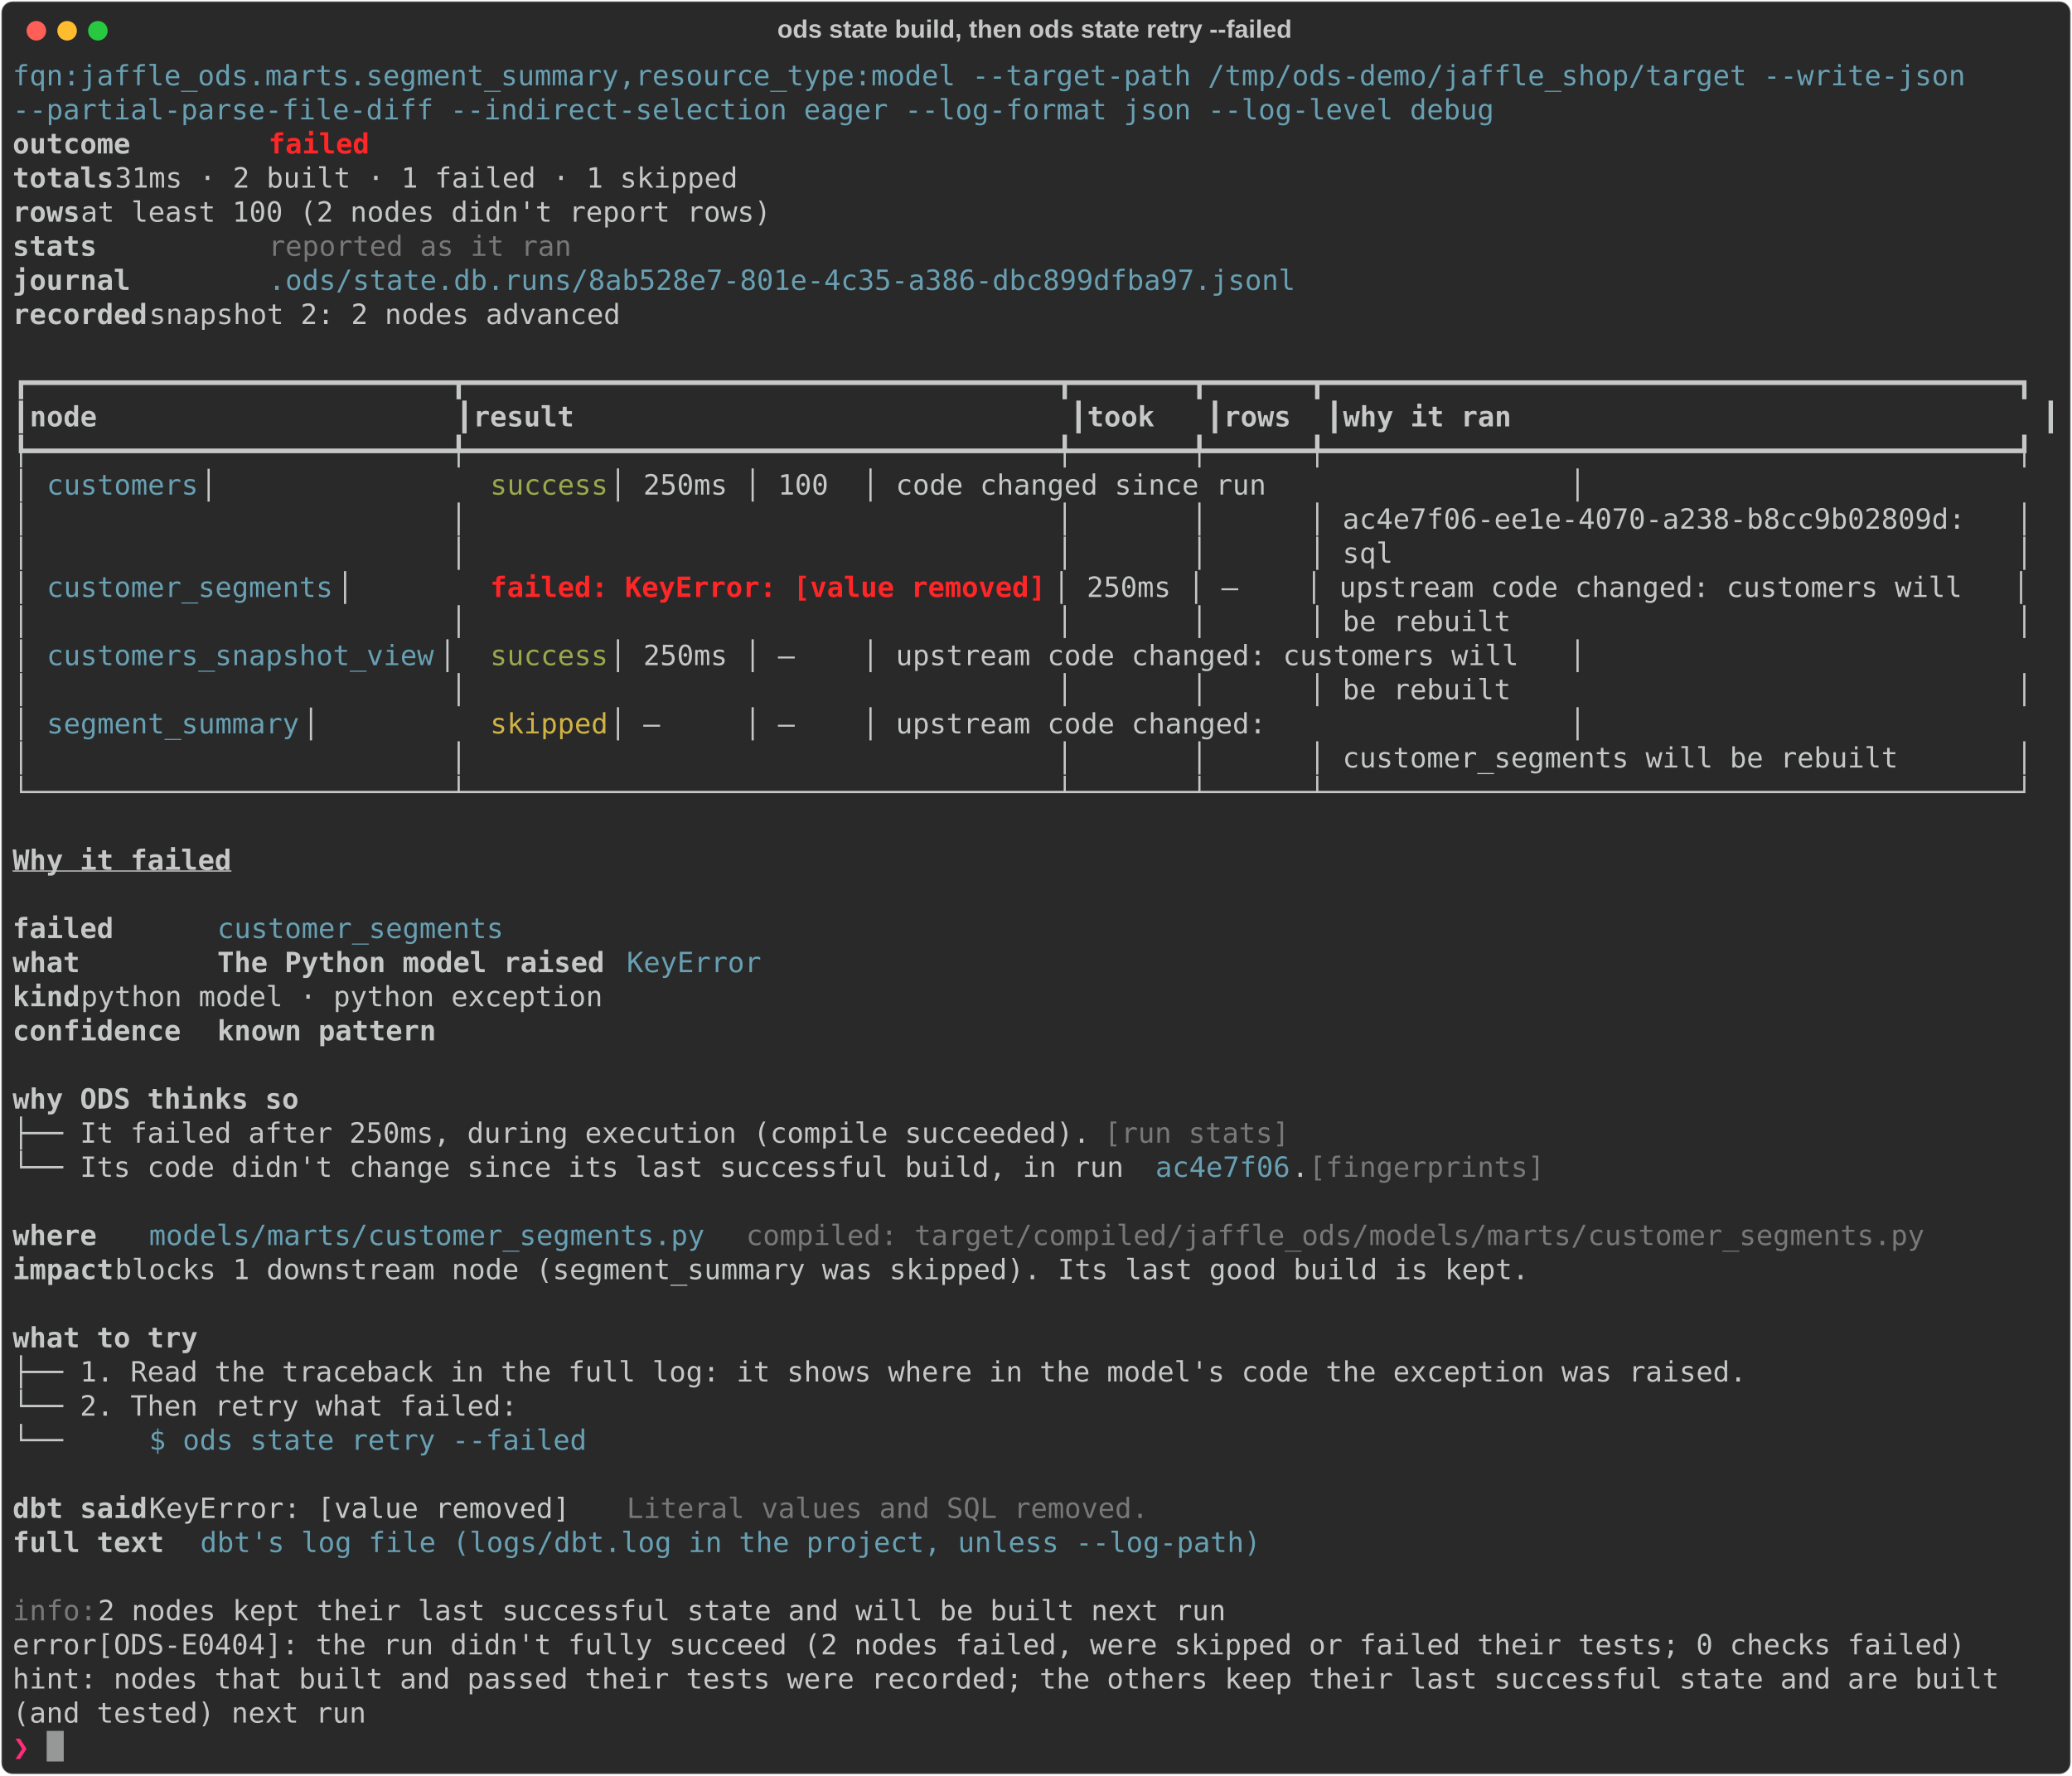
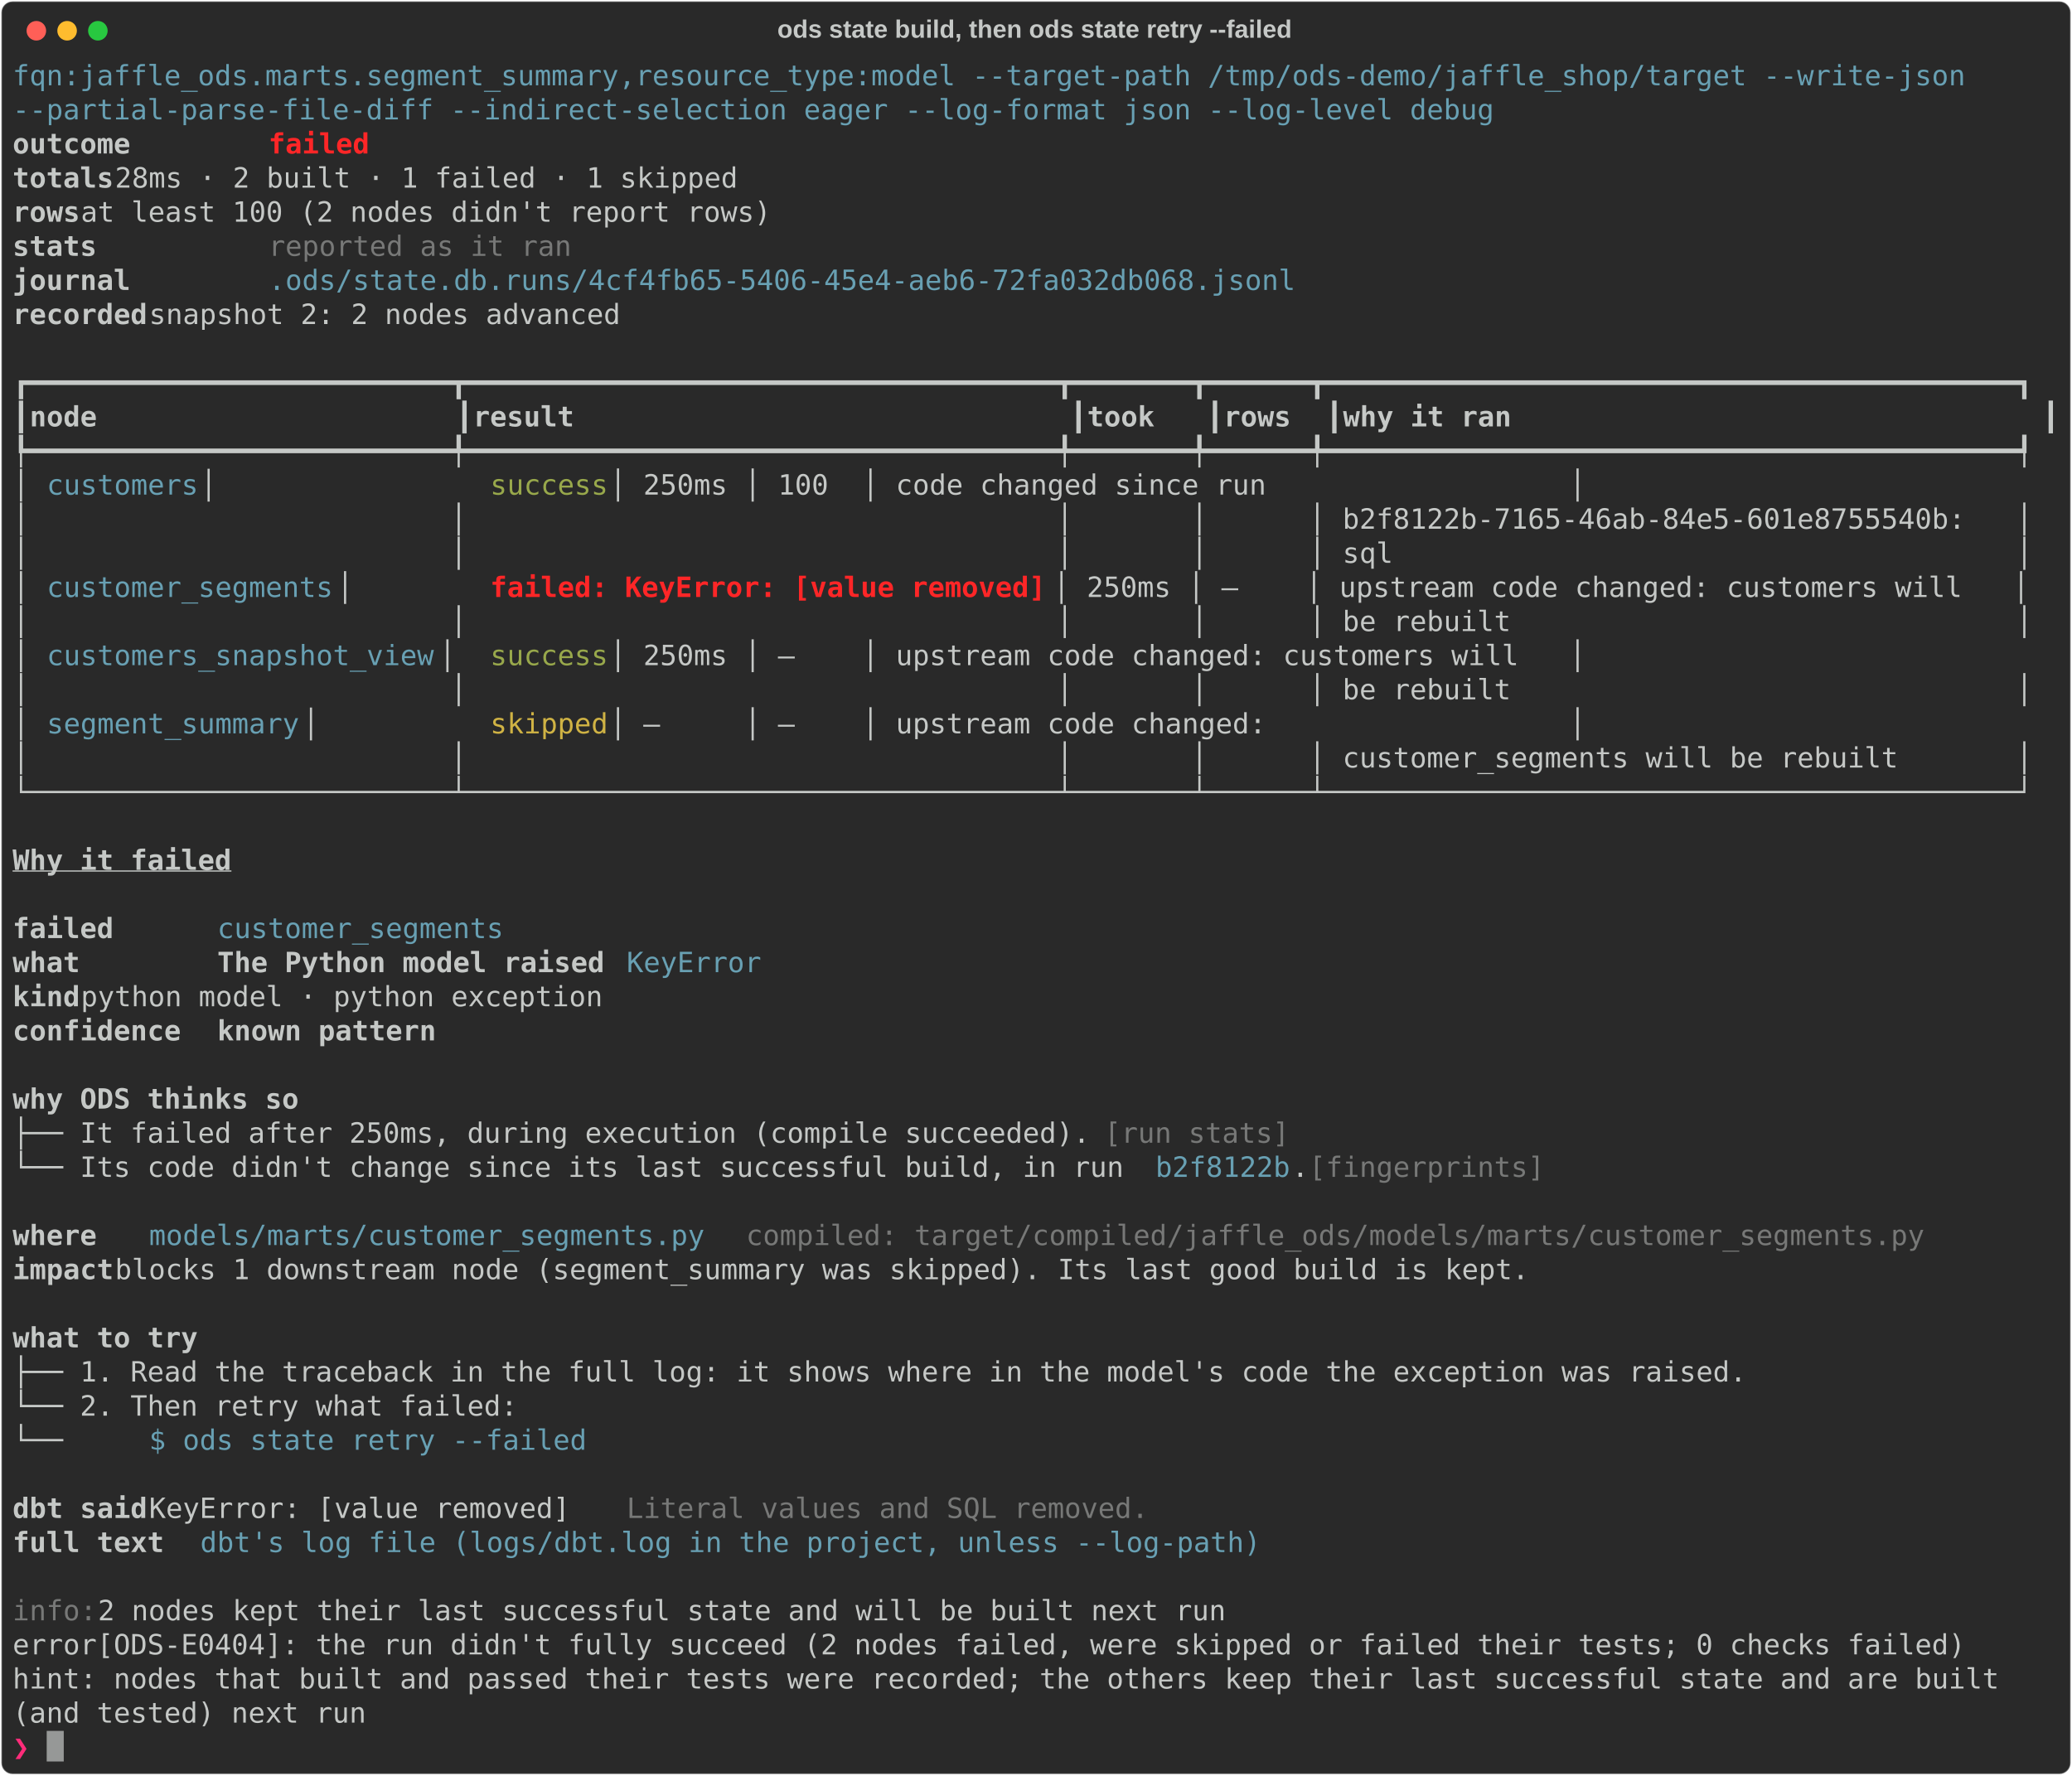
<svg xmlns="http://www.w3.org/2000/svg" class="rich-terminal" viewBox="0 0 1482 1270.0">
  <style>

    @font-face {
        font-family: "Fira Code";
        src: local("FiraCode-Regular"),
                url("https://cdnjs.cloudflare.com/ajax/libs/firacode/6.2.0/woff2/FiraCode-Regular.woff2") format("woff2"),
                url("https://cdnjs.cloudflare.com/ajax/libs/firacode/6.2.0/woff/FiraCode-Regular.woff") format("woff");
        font-style: normal;
        font-weight: 400;
    }
    @font-face {
        font-family: "Fira Code";
        src: local("FiraCode-Bold"),
                url("https://cdnjs.cloudflare.com/ajax/libs/firacode/6.2.0/woff2/FiraCode-Bold.woff2") format("woff2"),
                url("https://cdnjs.cloudflare.com/ajax/libs/firacode/6.2.0/woff/FiraCode-Bold.woff") format("woff");
        font-style: bold;
        font-weight: 700;
    }

    .rich-record-matrix {
        font-family: Fira Code, monospace;
        font-size: 20px;
        line-height: 24.4px;
        font-variant-east-asian: full-width;
    }

    .rich-record-title {
        font-size: 18px;
        font-weight: bold;
        font-family: arial;
    }

    .rich-record-r1 { fill: #68a0b3 }
.rich-record-r2 { fill: #c5c8c6 }
.rich-record-r3 { fill: #c5c8c6;font-weight: bold }
.rich-record-r4 { fill: #ff2627;font-weight: bold }
.rich-record-r5 { fill: #777877 }
.rich-record-r6 { fill: #98a84b }
.rich-record-r7 { fill: #d0b344 }
.rich-record-r8 { fill: #c5c8c6;font-weight: bold;text-decoration: underline; }
.rich-record-r9 { fill: #ff2c7a;font-weight: bold }
    </style>
  <defs>
    <clipPath id="rich-record-clip-terminal">
      <rect x="0" y="0" width="1463.0" height="1219.0" />
    </clipPath>
    <clipPath id="rich-record-line-0">
      <rect x="0" y="1.5" width="1464" height="24.65" />
    </clipPath>
    <clipPath id="rich-record-line-1">
      <rect x="0" y="25.9" width="1464" height="24.65" />
    </clipPath>
    <clipPath id="rich-record-line-2">
      <rect x="0" y="50.3" width="1464" height="24.65" />
    </clipPath>
    <clipPath id="rich-record-line-3">
      <rect x="0" y="74.7" width="1464" height="24.65" />
    </clipPath>
    <clipPath id="rich-record-line-4">
      <rect x="0" y="99.1" width="1464" height="24.65" />
    </clipPath>
    <clipPath id="rich-record-line-5">
      <rect x="0" y="123.5" width="1464" height="24.65" />
    </clipPath>
    <clipPath id="rich-record-line-6">
      <rect x="0" y="147.9" width="1464" height="24.65" />
    </clipPath>
    <clipPath id="rich-record-line-7">
      <rect x="0" y="172.3" width="1464" height="24.65" />
    </clipPath>
    <clipPath id="rich-record-line-8">
      <rect x="0" y="196.7" width="1464" height="24.65" />
    </clipPath>
    <clipPath id="rich-record-line-9">
      <rect x="0" y="221.1" width="1464" height="24.65" />
    </clipPath>
    <clipPath id="rich-record-line-10">
      <rect x="0" y="245.5" width="1464" height="24.65" />
    </clipPath>
    <clipPath id="rich-record-line-11">
      <rect x="0" y="269.9" width="1464" height="24.65" />
    </clipPath>
    <clipPath id="rich-record-line-12">
      <rect x="0" y="294.3" width="1464" height="24.65" />
    </clipPath>
    <clipPath id="rich-record-line-13">
      <rect x="0" y="318.7" width="1464" height="24.65" />
    </clipPath>
    <clipPath id="rich-record-line-14">
      <rect x="0" y="343.1" width="1464" height="24.65" />
    </clipPath>
    <clipPath id="rich-record-line-15">
      <rect x="0" y="367.5" width="1464" height="24.65" />
    </clipPath>
    <clipPath id="rich-record-line-16">
      <rect x="0" y="391.9" width="1464" height="24.65" />
    </clipPath>
    <clipPath id="rich-record-line-17">
      <rect x="0" y="416.3" width="1464" height="24.65" />
    </clipPath>
    <clipPath id="rich-record-line-18">
      <rect x="0" y="440.7" width="1464" height="24.65" />
    </clipPath>
    <clipPath id="rich-record-line-19">
      <rect x="0" y="465.1" width="1464" height="24.65" />
    </clipPath>
    <clipPath id="rich-record-line-20">
      <rect x="0" y="489.5" width="1464" height="24.65" />
    </clipPath>
    <clipPath id="rich-record-line-21">
      <rect x="0" y="513.9" width="1464" height="24.65" />
    </clipPath>
    <clipPath id="rich-record-line-22">
      <rect x="0" y="538.3" width="1464" height="24.65" />
    </clipPath>
    <clipPath id="rich-record-line-23">
      <rect x="0" y="562.7" width="1464" height="24.65" />
    </clipPath>
    <clipPath id="rich-record-line-24">
      <rect x="0" y="587.1" width="1464" height="24.65" />
    </clipPath>
    <clipPath id="rich-record-line-25">
      <rect x="0" y="611.5" width="1464" height="24.65" />
    </clipPath>
    <clipPath id="rich-record-line-26">
      <rect x="0" y="635.9" width="1464" height="24.65" />
    </clipPath>
    <clipPath id="rich-record-line-27">
      <rect x="0" y="660.3" width="1464" height="24.65" />
    </clipPath>
    <clipPath id="rich-record-line-28">
      <rect x="0" y="684.7" width="1464" height="24.65" />
    </clipPath>
    <clipPath id="rich-record-line-29">
      <rect x="0" y="709.1" width="1464" height="24.65" />
    </clipPath>
    <clipPath id="rich-record-line-30">
      <rect x="0" y="733.5" width="1464" height="24.65" />
    </clipPath>
    <clipPath id="rich-record-line-31">
      <rect x="0" y="757.9" width="1464" height="24.65" />
    </clipPath>
    <clipPath id="rich-record-line-32">
      <rect x="0" y="782.3" width="1464" height="24.65" />
    </clipPath>
    <clipPath id="rich-record-line-33">
      <rect x="0" y="806.7" width="1464" height="24.65" />
    </clipPath>
    <clipPath id="rich-record-line-34">
      <rect x="0" y="831.1" width="1464" height="24.65" />
    </clipPath>
    <clipPath id="rich-record-line-35">
      <rect x="0" y="855.5" width="1464" height="24.65" />
    </clipPath>
    <clipPath id="rich-record-line-36">
      <rect x="0" y="879.9" width="1464" height="24.65" />
    </clipPath>
    <clipPath id="rich-record-line-37">
      <rect x="0" y="904.3" width="1464" height="24.65" />
    </clipPath>
    <clipPath id="rich-record-line-38">
      <rect x="0" y="928.7" width="1464" height="24.65" />
    </clipPath>
    <clipPath id="rich-record-line-39">
      <rect x="0" y="953.1" width="1464" height="24.65" />
    </clipPath>
    <clipPath id="rich-record-line-40">
      <rect x="0" y="977.5" width="1464" height="24.65" />
    </clipPath>
    <clipPath id="rich-record-line-41">
      <rect x="0" y="1001.9" width="1464" height="24.65" />
    </clipPath>
    <clipPath id="rich-record-line-42">
      <rect x="0" y="1026.3" width="1464" height="24.65" />
    </clipPath>
    <clipPath id="rich-record-line-43">
      <rect x="0" y="1050.7" width="1464" height="24.65" />
    </clipPath>
    <clipPath id="rich-record-line-44">
      <rect x="0" y="1075.1" width="1464" height="24.65" />
    </clipPath>
    <clipPath id="rich-record-line-45">
      <rect x="0" y="1099.5" width="1464" height="24.65" />
    </clipPath>
    <clipPath id="rich-record-line-46">
      <rect x="0" y="1123.9" width="1464" height="24.65" />
    </clipPath>
    <clipPath id="rich-record-line-47">
      <rect x="0" y="1148.3" width="1464" height="24.65" />
    </clipPath>
    <clipPath id="rich-record-line-48">
      <rect x="0" y="1172.7" width="1464" height="24.65" />
    </clipPath>
  </defs>
  <rect fill="#292929" stroke="rgba(255,255,255,0.35)" stroke-width="1" x="1" y="1" width="1480" height="1268" rx="8" />
  <text class="rich-record-title" fill="#c5c8c6" text-anchor="middle" x="740" y="27">ods state build, then ods state retry --failed</text>
  <g transform="translate(26,22)">
    <circle cx="0" cy="0" r="7" fill="#ff5f57" />
    <circle cx="22" cy="0" r="7" fill="#febc2e" />
    <circle cx="44" cy="0" r="7" fill="#28c840" />
  </g>
  <g transform="translate(9, 41)" clip-path="url(#rich-record-clip-terminal)">
    <g class="rich-record-matrix">
      <text class="rich-record-r1" x="0" y="20" textLength="1427.4" clip-path="url(#rich-record-line-0)">fqn:jaffle_ods.marts.segment_summary,resource_type:model --target-path /tmp/ods-demo/jaffle_shop/target --write-json </text>
      <text class="rich-record-r2" x="1464" y="20" textLength="12.2" clip-path="url(#rich-record-line-0)">
</text>
      <text class="rich-record-r1" x="0" y="44.4" textLength="1073.6" clip-path="url(#rich-record-line-1)">--partial-parse-file-diff --indirect-selection eager --log-format json --log-level debug</text>
      <text class="rich-record-r2" x="1464" y="44.4" textLength="12.2" clip-path="url(#rich-record-line-1)">
</text>
      <text class="rich-record-r3" x="0" y="68.8" textLength="85.4" clip-path="url(#rich-record-line-2)">outcome</text>
      <text class="rich-record-r4" x="183" y="68.8" textLength="73.2" clip-path="url(#rich-record-line-2)">failed</text>
      <text class="rich-record-r2" x="1464" y="68.8" textLength="12.2" clip-path="url(#rich-record-line-2)">
</text>
      <text class="rich-record-r3" x="0" y="93.2" textLength="73.2" clip-path="url(#rich-record-line-3)">totals</text>
-       <text class="rich-record-r2" x="73.2" y="93.2" textLength="1390.8" clip-path="url(#rich-record-line-3)">         31ms · 2 built · 1 failed · 1 skipped                                                                    </text>
+       <text class="rich-record-r2" x="73.2" y="93.2" textLength="1390.8" clip-path="url(#rich-record-line-3)">         28ms · 2 built · 1 failed · 1 skipped                                                                    </text>
      <text class="rich-record-r2" x="1464" y="93.2" textLength="12.2" clip-path="url(#rich-record-line-3)">
</text>
      <text class="rich-record-r3" x="0" y="117.6" textLength="48.8" clip-path="url(#rich-record-line-4)">rows</text>
      <text class="rich-record-r2" x="48.8" y="117.6" textLength="1415.2" clip-path="url(#rich-record-line-4)">           at least 100 (2 nodes didn't report rows)                                                                </text>
      <text class="rich-record-r2" x="1464" y="117.6" textLength="12.2" clip-path="url(#rich-record-line-4)">
</text>
      <text class="rich-record-r3" x="0" y="142" textLength="61" clip-path="url(#rich-record-line-5)">stats</text>
      <text class="rich-record-r5" x="183" y="142" textLength="219.6" clip-path="url(#rich-record-line-5)">reported as it ran</text>
      <text class="rich-record-r2" x="1464" y="142" textLength="12.2" clip-path="url(#rich-record-line-5)">
</text>
      <text class="rich-record-r3" x="0" y="166.4" textLength="85.4" clip-path="url(#rich-record-line-6)">journal</text>
-       <text class="rich-record-r1" x="183" y="166.4" textLength="744.2" clip-path="url(#rich-record-line-6)">.ods/state.db.runs/8ab528e7-801e-4c35-a386-dbc899dfba97.jsonl</text>
+       <text class="rich-record-r1" x="183" y="166.4" textLength="744.2" clip-path="url(#rich-record-line-6)">.ods/state.db.runs/4cf4fb65-5406-45e4-aeb6-72fa032db068.jsonl</text>
      <text class="rich-record-r2" x="1464" y="166.4" textLength="12.2" clip-path="url(#rich-record-line-6)">
</text>
      <text class="rich-record-r3" x="0" y="190.8" textLength="97.6" clip-path="url(#rich-record-line-7)">recorded</text>
      <text class="rich-record-r2" x="97.6" y="190.8" textLength="1366.4" clip-path="url(#rich-record-line-7)">       snapshot 2: 2 nodes advanced                                                                             </text>
      <text class="rich-record-r2" x="1464" y="190.8" textLength="12.2" clip-path="url(#rich-record-line-7)">
</text>
      <text class="rich-record-r2" x="1464" y="215.2" textLength="12.2" clip-path="url(#rich-record-line-8)">
</text>
      <text class="rich-record-r2" x="0" y="239.6" textLength="1464" clip-path="url(#rich-record-line-9)">┏━━━━━━━━━━━━━━━━━━━━━━━━━┳━━━━━━━━━━━━━━━━━━━━━━━━━━━━━━━━━━━┳━━━━━━━┳━━━━━━┳━━━━━━━━━━━━━━━━━━━━━━━━━━━━━━━━━━━━━━━━━┓</text>
      <text class="rich-record-r2" x="1464" y="239.6" textLength="12.2" clip-path="url(#rich-record-line-9)">
</text>
      <text class="rich-record-r2" x="0" y="264" textLength="12.2" clip-path="url(#rich-record-line-10)">┃</text>
      <text class="rich-record-r3" x="12.2" y="264" textLength="305" clip-path="url(#rich-record-line-10)"> node                    </text>
      <text class="rich-record-r2" x="317.2" y="264" textLength="12.2" clip-path="url(#rich-record-line-10)">┃</text>
      <text class="rich-record-r3" x="329.4" y="264" textLength="427" clip-path="url(#rich-record-line-10)"> result                            </text>
      <text class="rich-record-r2" x="756.4" y="264" textLength="12.2" clip-path="url(#rich-record-line-10)">┃</text>
      <text class="rich-record-r3" x="768.6" y="264" textLength="85.4" clip-path="url(#rich-record-line-10)"> took  </text>
      <text class="rich-record-r2" x="854" y="264" textLength="12.2" clip-path="url(#rich-record-line-10)">┃</text>
      <text class="rich-record-r3" x="866.2" y="264" textLength="73.2" clip-path="url(#rich-record-line-10)"> rows </text>
      <text class="rich-record-r2" x="939.4" y="264" textLength="12.2" clip-path="url(#rich-record-line-10)">┃</text>
      <text class="rich-record-r3" x="951.6" y="264" textLength="500.2" clip-path="url(#rich-record-line-10)"> why it ran                              </text>
      <text class="rich-record-r2" x="1451.8" y="264" textLength="12.2" clip-path="url(#rich-record-line-10)">┃</text>
      <text class="rich-record-r2" x="1464" y="264" textLength="12.2" clip-path="url(#rich-record-line-10)">
</text>
      <text class="rich-record-r2" x="0" y="288.4" textLength="1464" clip-path="url(#rich-record-line-11)">┡━━━━━━━━━━━━━━━━━━━━━━━━━╇━━━━━━━━━━━━━━━━━━━━━━━━━━━━━━━━━━━╇━━━━━━━╇━━━━━━╇━━━━━━━━━━━━━━━━━━━━━━━━━━━━━━━━━━━━━━━━━┩</text>
      <text class="rich-record-r2" x="1464" y="288.4" textLength="12.2" clip-path="url(#rich-record-line-11)">
</text>
      <text class="rich-record-r2" x="0" y="312.8" textLength="24.4" clip-path="url(#rich-record-line-12)">│ </text>
      <text class="rich-record-r1" x="24.4" y="312.8" textLength="109.8" clip-path="url(#rich-record-line-12)">customers</text>
      <text class="rich-record-r2" x="134.2" y="312.8" textLength="207.4" clip-path="url(#rich-record-line-12)">               │ </text>
      <text class="rich-record-r6" x="341.6" y="312.8" textLength="85.4" clip-path="url(#rich-record-line-12)">success</text>
      <text class="rich-record-r2" x="427" y="312.8" textLength="1037" clip-path="url(#rich-record-line-12)">                           │ 250ms │ 100  │ code changed since run                  │</text>
      <text class="rich-record-r2" x="1464" y="312.8" textLength="12.2" clip-path="url(#rich-record-line-12)">
</text>
-       <text class="rich-record-r2" x="0" y="337.2" textLength="1464" clip-path="url(#rich-record-line-13)">│                         │                                   │       │      │ ac4e7f06-ee1e-4070-a238-b8cc9b02809d:   │</text>
+       <text class="rich-record-r2" x="0" y="337.2" textLength="1464" clip-path="url(#rich-record-line-13)">│                         │                                   │       │      │ b2f8122b-7165-46ab-84e5-601e8755540b:   │</text>
      <text class="rich-record-r2" x="1464" y="337.2" textLength="12.2" clip-path="url(#rich-record-line-13)">
</text>
      <text class="rich-record-r2" x="0" y="361.6" textLength="1464" clip-path="url(#rich-record-line-14)">│                         │                                   │       │      │ sql                                     │</text>
      <text class="rich-record-r2" x="1464" y="361.6" textLength="12.2" clip-path="url(#rich-record-line-14)">
</text>
      <text class="rich-record-r2" x="0" y="386" textLength="24.4" clip-path="url(#rich-record-line-15)">│ </text>
      <text class="rich-record-r1" x="24.4" y="386" textLength="207.4" clip-path="url(#rich-record-line-15)">customer_segments</text>
      <text class="rich-record-r2" x="231.8" y="386" textLength="109.8" clip-path="url(#rich-record-line-15)">       │ </text>
      <text class="rich-record-r4" x="341.6" y="386" textLength="402.6" clip-path="url(#rich-record-line-15)">failed: KeyError: [value removed]</text>
      <text class="rich-record-r2" x="744.2" y="386" textLength="719.8" clip-path="url(#rich-record-line-15)"> │ 250ms │ —    │ upstream code changed: customers will   │</text>
      <text class="rich-record-r2" x="1464" y="386" textLength="12.2" clip-path="url(#rich-record-line-15)">
</text>
      <text class="rich-record-r2" x="0" y="410.4" textLength="1464" clip-path="url(#rich-record-line-16)">│                         │                                   │       │      │ be rebuilt                              │</text>
      <text class="rich-record-r2" x="1464" y="410.4" textLength="12.2" clip-path="url(#rich-record-line-16)">
</text>
      <text class="rich-record-r2" x="0" y="434.8" textLength="24.4" clip-path="url(#rich-record-line-17)">│ </text>
      <text class="rich-record-r1" x="24.4" y="434.8" textLength="280.6" clip-path="url(#rich-record-line-17)">customers_snapshot_view</text>
      <text class="rich-record-r2" x="305" y="434.8" textLength="36.6" clip-path="url(#rich-record-line-17)"> │ </text>
      <text class="rich-record-r6" x="341.6" y="434.8" textLength="85.4" clip-path="url(#rich-record-line-17)">success</text>
      <text class="rich-record-r2" x="427" y="434.8" textLength="1037" clip-path="url(#rich-record-line-17)">                           │ 250ms │ —    │ upstream code changed: customers will   │</text>
      <text class="rich-record-r2" x="1464" y="434.8" textLength="12.2" clip-path="url(#rich-record-line-17)">
</text>
      <text class="rich-record-r2" x="0" y="459.2" textLength="1464" clip-path="url(#rich-record-line-18)">│                         │                                   │       │      │ be rebuilt                              │</text>
      <text class="rich-record-r2" x="1464" y="459.2" textLength="12.2" clip-path="url(#rich-record-line-18)">
</text>
      <text class="rich-record-r2" x="0" y="483.6" textLength="24.4" clip-path="url(#rich-record-line-19)">│ </text>
      <text class="rich-record-r1" x="24.4" y="483.6" textLength="183" clip-path="url(#rich-record-line-19)">segment_summary</text>
      <text class="rich-record-r2" x="207.4" y="483.6" textLength="134.2" clip-path="url(#rich-record-line-19)">         │ </text>
      <text class="rich-record-r7" x="341.6" y="483.6" textLength="85.4" clip-path="url(#rich-record-line-19)">skipped</text>
      <text class="rich-record-r2" x="427" y="483.6" textLength="1037" clip-path="url(#rich-record-line-19)">                           │ —     │ —    │ upstream code changed:                  │</text>
      <text class="rich-record-r2" x="1464" y="483.6" textLength="12.2" clip-path="url(#rich-record-line-19)">
</text>
      <text class="rich-record-r2" x="0" y="508" textLength="1464" clip-path="url(#rich-record-line-20)">│                         │                                   │       │      │ customer_segments will be rebuilt       │</text>
      <text class="rich-record-r2" x="1464" y="508" textLength="12.2" clip-path="url(#rich-record-line-20)">
</text>
      <text class="rich-record-r2" x="0" y="532.4" textLength="1464" clip-path="url(#rich-record-line-21)">└─────────────────────────┴───────────────────────────────────┴───────┴──────┴─────────────────────────────────────────┘</text>
      <text class="rich-record-r2" x="1464" y="532.4" textLength="12.2" clip-path="url(#rich-record-line-21)">
</text>
      <text class="rich-record-r2" x="1464" y="556.8" textLength="12.2" clip-path="url(#rich-record-line-22)">
</text>
      <text class="rich-record-r8" x="0" y="581.2" textLength="158.6" clip-path="url(#rich-record-line-23)">Why it failed</text>
      <text class="rich-record-r2" x="1464" y="581.2" textLength="12.2" clip-path="url(#rich-record-line-23)">
</text>
      <text class="rich-record-r2" x="1464" y="605.6" textLength="12.2" clip-path="url(#rich-record-line-24)">
</text>
      <text class="rich-record-r3" x="0" y="630" textLength="73.2" clip-path="url(#rich-record-line-25)">failed</text>
      <text class="rich-record-r1" x="146.4" y="630" textLength="207.4" clip-path="url(#rich-record-line-25)">customer_segments</text>
      <text class="rich-record-r2" x="1464" y="630" textLength="12.2" clip-path="url(#rich-record-line-25)">
</text>
      <text class="rich-record-r3" x="0" y="654.4" textLength="48.8" clip-path="url(#rich-record-line-26)">what</text>
      <text class="rich-record-r3" x="146.4" y="654.4" textLength="292.8" clip-path="url(#rich-record-line-26)">The Python model raised </text>
      <text class="rich-record-r1" x="439.2" y="654.4" textLength="97.6" clip-path="url(#rich-record-line-26)">KeyError</text>
      <text class="rich-record-r2" x="1464" y="654.4" textLength="12.2" clip-path="url(#rich-record-line-26)">
</text>
      <text class="rich-record-r3" x="0" y="678.8" textLength="48.8" clip-path="url(#rich-record-line-27)">kind</text>
      <text class="rich-record-r2" x="48.8" y="678.8" textLength="1415.2" clip-path="url(#rich-record-line-27)">        python model · python exception                                                                             </text>
      <text class="rich-record-r2" x="1464" y="678.8" textLength="12.2" clip-path="url(#rich-record-line-27)">
</text>
      <text class="rich-record-r3" x="0" y="703.2" textLength="122" clip-path="url(#rich-record-line-28)">confidence</text>
      <text class="rich-record-r3" x="146.4" y="703.2" textLength="158.6" clip-path="url(#rich-record-line-28)">known pattern</text>
      <text class="rich-record-r2" x="1464" y="703.2" textLength="12.2" clip-path="url(#rich-record-line-28)">
</text>
      <text class="rich-record-r2" x="1464" y="727.6" textLength="12.2" clip-path="url(#rich-record-line-29)">
</text>
      <text class="rich-record-r3" x="0" y="752" textLength="207.4" clip-path="url(#rich-record-line-30)">why ODS thinks so</text>
      <text class="rich-record-r2" x="1464" y="752" textLength="12.2" clip-path="url(#rich-record-line-30)">
</text>
      <text class="rich-record-r2" x="0" y="776.4" textLength="780.8" clip-path="url(#rich-record-line-31)">├── It failed after 250ms, during execution (compile succeeded).</text>
      <text class="rich-record-r5" x="780.8" y="776.4" textLength="158.6" clip-path="url(#rich-record-line-31)">  [run stats]</text>
      <text class="rich-record-r2" x="1464" y="776.4" textLength="12.2" clip-path="url(#rich-record-line-31)">
</text>
      <text class="rich-record-r2" x="0" y="800.8" textLength="817.4" clip-path="url(#rich-record-line-32)">└── Its code didn't change since its last successful build, in run </text>
-       <text class="rich-record-r1" x="817.4" y="800.8" textLength="97.6" clip-path="url(#rich-record-line-32)">ac4e7f06</text>
+       <text class="rich-record-r1" x="817.4" y="800.8" textLength="97.6" clip-path="url(#rich-record-line-32)">b2f8122b</text>
      <text class="rich-record-r2" x="915" y="800.8" textLength="12.2" clip-path="url(#rich-record-line-32)">.</text>
      <text class="rich-record-r5" x="927.2" y="800.8" textLength="195.2" clip-path="url(#rich-record-line-32)">  [fingerprints]</text>
      <text class="rich-record-r2" x="1464" y="800.8" textLength="12.2" clip-path="url(#rich-record-line-32)">
</text>
      <text class="rich-record-r2" x="1464" y="825.2" textLength="12.2" clip-path="url(#rich-record-line-33)">
</text>
      <text class="rich-record-r3" x="0" y="849.6" textLength="61" clip-path="url(#rich-record-line-34)">where</text>
      <text class="rich-record-r1" x="97.6" y="849.6" textLength="402.6" clip-path="url(#rich-record-line-34)">models/marts/customer_segments.py</text>
      <text class="rich-record-r5" x="524.6" y="849.6" textLength="854" clip-path="url(#rich-record-line-34)">compiled: target/compiled/jaffle_ods/models/marts/customer_segments.py</text>
      <text class="rich-record-r2" x="1464" y="849.6" textLength="12.2" clip-path="url(#rich-record-line-34)">
</text>
      <text class="rich-record-r3" x="0" y="874" textLength="73.2" clip-path="url(#rich-record-line-35)">impact</text>
      <text class="rich-record-r2" x="73.2" y="874" textLength="1390.8" clip-path="url(#rich-record-line-35)">  blocks 1 downstream node (segment_summary was skipped). Its last good build is kept.                            </text>
      <text class="rich-record-r2" x="1464" y="874" textLength="12.2" clip-path="url(#rich-record-line-35)">
</text>
      <text class="rich-record-r2" x="1464" y="898.4" textLength="12.2" clip-path="url(#rich-record-line-36)">
</text>
      <text class="rich-record-r3" x="0" y="922.8" textLength="134.2" clip-path="url(#rich-record-line-37)">what to try</text>
      <text class="rich-record-r2" x="1464" y="922.8" textLength="12.2" clip-path="url(#rich-record-line-37)">
</text>
      <text class="rich-record-r2" x="0" y="947.2" textLength="1464" clip-path="url(#rich-record-line-38)">├── 1. Read the traceback in the full log: it shows where in the model's code the exception was raised.                 </text>
      <text class="rich-record-r2" x="1464" y="947.2" textLength="12.2" clip-path="url(#rich-record-line-38)">
</text>
      <text class="rich-record-r2" x="0" y="971.6" textLength="1464" clip-path="url(#rich-record-line-39)">└── 2. Then retry what failed:                                                                                          </text>
      <text class="rich-record-r2" x="1464" y="971.6" textLength="12.2" clip-path="url(#rich-record-line-39)">
</text>
      <text class="rich-record-r2" x="0" y="996" textLength="97.6" clip-path="url(#rich-record-line-40)">    └── </text>
      <text class="rich-record-r1" x="97.6" y="996" textLength="317.2" clip-path="url(#rich-record-line-40)">$ ods state retry --failed</text>
      <text class="rich-record-r2" x="1464" y="996" textLength="12.2" clip-path="url(#rich-record-line-40)">
</text>
      <text class="rich-record-r2" x="1464" y="1020.4" textLength="12.2" clip-path="url(#rich-record-line-41)">
</text>
      <text class="rich-record-r3" x="0" y="1044.8" textLength="97.6" clip-path="url(#rich-record-line-42)">dbt said</text>
      <text class="rich-record-r2" x="97.6" y="1044.8" textLength="341.6" clip-path="url(#rich-record-line-42)">   KeyError: [value removed]</text>
      <text class="rich-record-r5" x="439.2" y="1044.8" textLength="402.6" clip-path="url(#rich-record-line-42)">  Literal values and SQL removed.</text>
      <text class="rich-record-r2" x="1464" y="1044.8" textLength="12.2" clip-path="url(#rich-record-line-42)">
</text>
      <text class="rich-record-r3" x="0" y="1069.2" textLength="109.8" clip-path="url(#rich-record-line-43)">full text</text>
      <text class="rich-record-r1" x="134.2" y="1069.2" textLength="768.6" clip-path="url(#rich-record-line-43)">dbt's log file (logs/dbt.log in the project, unless --log-path)</text>
      <text class="rich-record-r2" x="1464" y="1069.2" textLength="12.2" clip-path="url(#rich-record-line-43)">
</text>
      <text class="rich-record-r2" x="1464" y="1093.6" textLength="12.2" clip-path="url(#rich-record-line-44)">
</text>
      <text class="rich-record-r5" x="0" y="1118" textLength="61" clip-path="url(#rich-record-line-45)">info:</text>
      <text class="rich-record-r2" x="61" y="1118" textLength="1403" clip-path="url(#rich-record-line-45)"> 2 nodes kept their last successful state and will be built next run                                               </text>
      <text class="rich-record-r2" x="1464" y="1118" textLength="12.2" clip-path="url(#rich-record-line-45)">
</text>
      <text class="rich-record-r2" x="0" y="1142.4" textLength="1464" clip-path="url(#rich-record-line-46)">error[ODS-E0404]: the run didn't fully succeed (2 nodes failed, were skipped or failed their tests; 0 checks failed)    </text>
      <text class="rich-record-r2" x="1464" y="1142.4" textLength="12.2" clip-path="url(#rich-record-line-46)">
</text>
      <text class="rich-record-r2" x="0" y="1166.8" textLength="1464" clip-path="url(#rich-record-line-47)">  hint: nodes that built and passed their tests were recorded; the others keep their last successful state and are built</text>
      <text class="rich-record-r2" x="1464" y="1166.8" textLength="12.2" clip-path="url(#rich-record-line-47)">
</text>
      <text class="rich-record-r2" x="0" y="1191.2" textLength="1464" clip-path="url(#rich-record-line-48)"> (and tested) next run                                                                                                  </text>
      <text class="rich-record-r2" x="1464" y="1191.2" textLength="12.2" clip-path="url(#rich-record-line-48)">
</text>
      <text class="rich-record-r9" x="0" y="1215.6" textLength="12.2" clip-path="url(#rich-record-line-49)">❯</text>
      <rect x="24.4" y="1197.1" width="12.2" height="24.65" fill="#c5c8c6" opacity="0.7" />
    </g>
  </g>
</svg>
